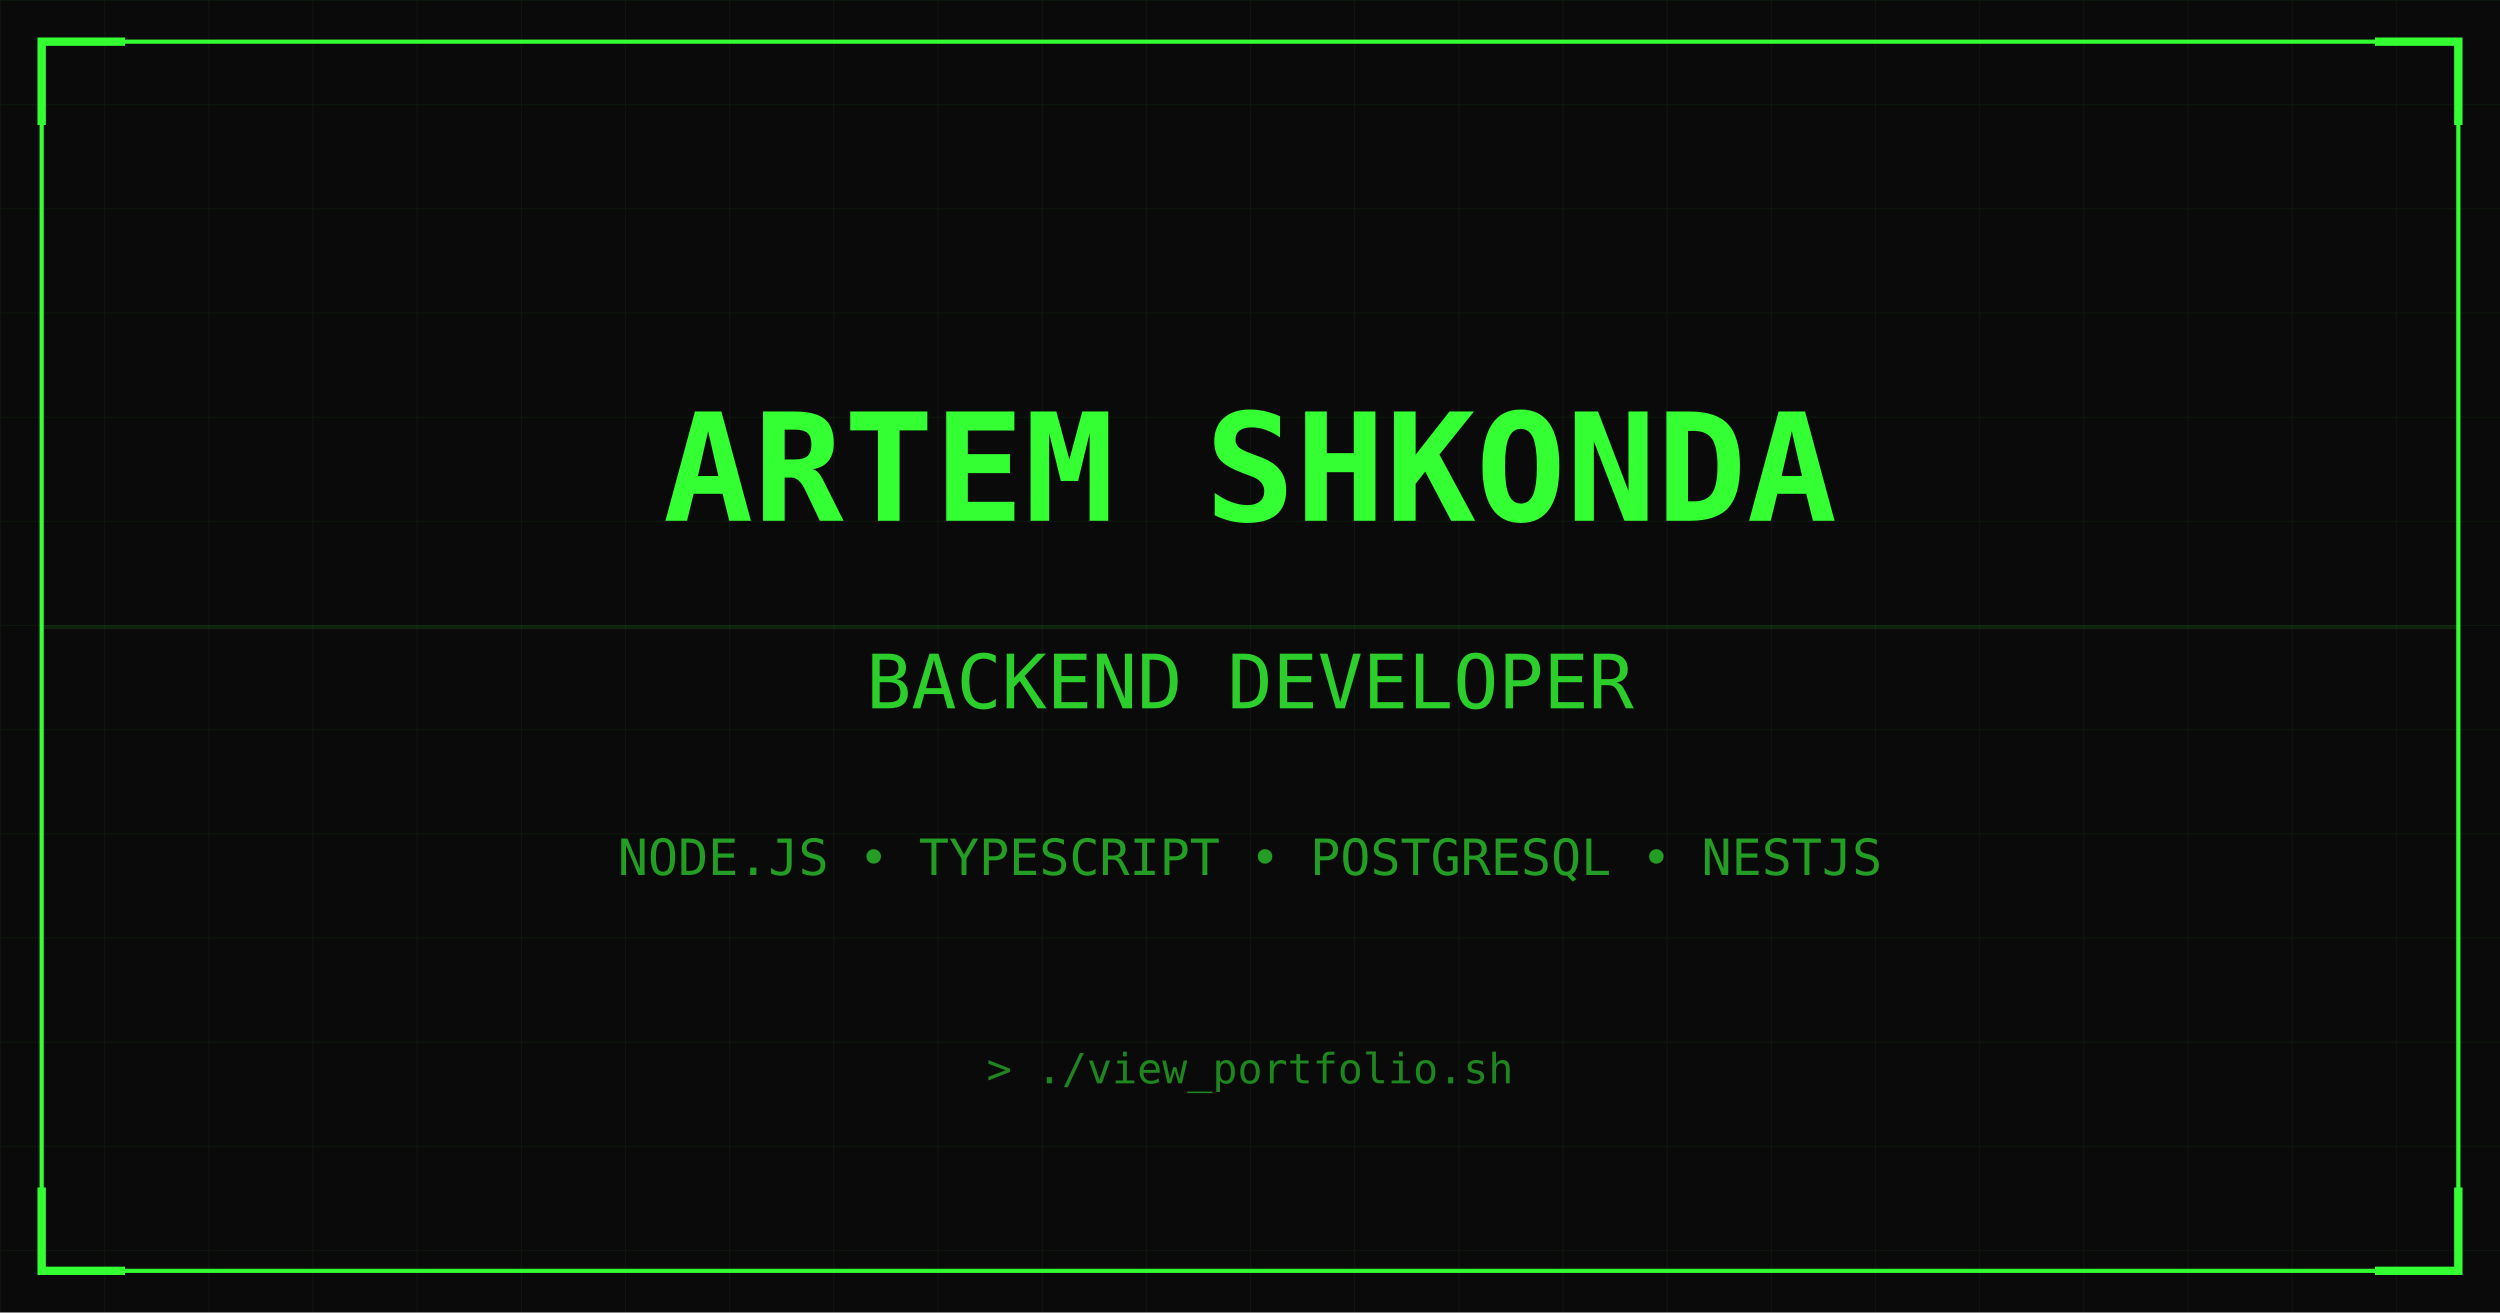
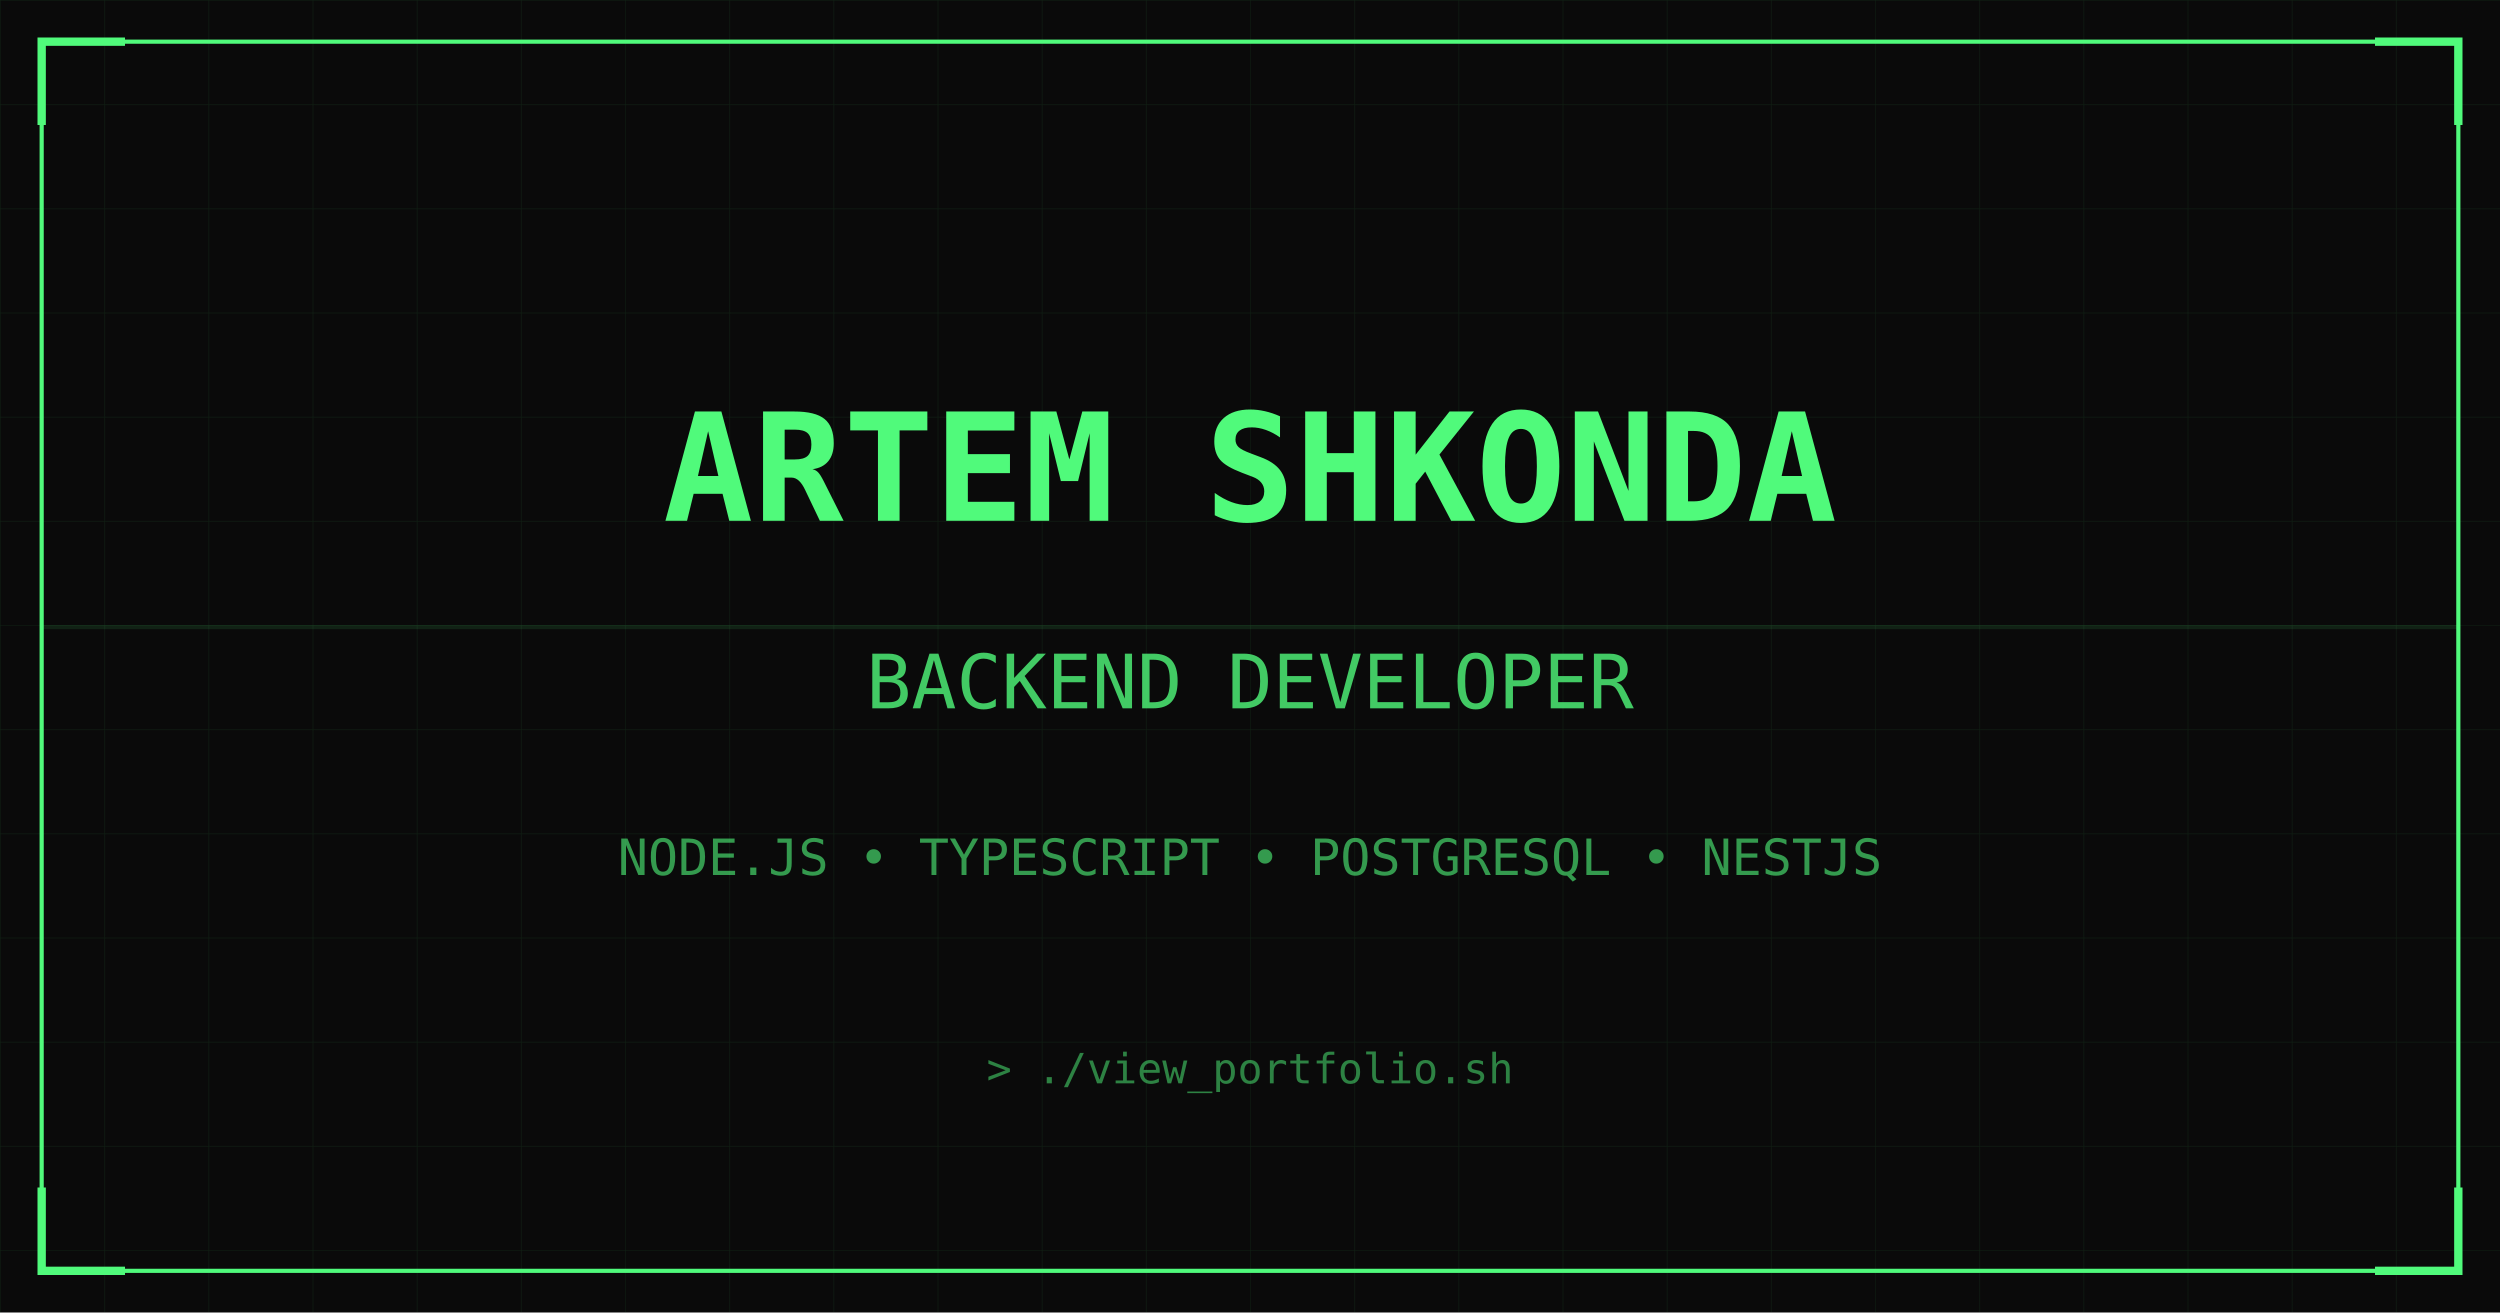
<svg xmlns="http://www.w3.org/2000/svg" viewBox="0 0 1200 630">
  <rect width="1200" height="630" fill="#0a0a0a" />
  <defs>
    <pattern id="grid" width="50" height="50" patternUnits="userSpaceOnUse">
-       <path d="M 50 0 L 0 0 0 50" fill="none" stroke="#33ff33" stroke-width="0.5" opacity="0.1" />
+       <path d="M 50 0 L 0 0 0 50" fill="none" stroke="#50fa7b" stroke-width="0.5" opacity="0.1" />
    </pattern>
  </defs>
  <rect width="1200" height="630" fill="url(#grid)" />
-   <rect x="20" y="20" width="1160" height="590" fill="none" stroke="#33ff33" stroke-width="2" />
-   <path d="M 20 60 L 20 20 L 60 20" fill="none" stroke="#33ff33" stroke-width="4" />
-   <path d="M 1140 20 L 1180 20 L 1180 60" fill="none" stroke="#33ff33" stroke-width="4" />
-   <path d="M 20 570 L 20 610 L 60 610" fill="none" stroke="#33ff33" stroke-width="4" />
-   <path d="M 1140 610 L 1180 610 L 1180 570" fill="none" stroke="#33ff33" stroke-width="4" />
-   <text x="600" y="250" font-family="monospace" font-size="72" font-weight="bold" fill="#33ff33" text-anchor="middle">ARTEM SHKONDA</text>
-   <text x="600" y="340" font-family="monospace" font-size="36" fill="#33ff33" text-anchor="middle" opacity="0.8">BACKEND DEVELOPER</text>
-   <text x="600" y="420" font-family="monospace" font-size="24" fill="#33ff33" text-anchor="middle" opacity="0.6">NODE.JS • TYPESCRIPT • POSTGRESQL • NESTJS</text>
-   <text x="600" y="520" font-family="monospace" font-size="20" fill="#33ff33" text-anchor="middle" opacity="0.5">&gt; ./view_portfolio.sh</text>
-   <rect x="20" y="300" width="1160" height="2" fill="#33ff33" opacity="0.1" />
+   <rect x="20" y="20" width="1160" height="590" fill="none" stroke="#50fa7b" stroke-width="2" />
+   <path d="M 20 60 L 20 20 L 60 20" fill="none" stroke="#50fa7b" stroke-width="4" />
+   <path d="M 1140 20 L 1180 20 L 1180 60" fill="none" stroke="#50fa7b" stroke-width="4" />
+   <path d="M 20 570 L 20 610 L 60 610" fill="none" stroke="#50fa7b" stroke-width="4" />
+   <path d="M 1140 610 L 1180 610 L 1180 570" fill="none" stroke="#50fa7b" stroke-width="4" />
+   <text x="600" y="250" font-family="monospace" font-size="72" font-weight="bold" fill="#50fa7b" text-anchor="middle">ARTEM SHKONDA</text>
+   <text x="600" y="340" font-family="monospace" font-size="36" fill="#50fa7b" text-anchor="middle" opacity="0.8">BACKEND DEVELOPER</text>
+   <text x="600" y="420" font-family="monospace" font-size="24" fill="#50fa7b" text-anchor="middle" opacity="0.6">NODE.JS • TYPESCRIPT • POSTGRESQL • NESTJS</text>
+   <text x="600" y="520" font-family="monospace" font-size="20" fill="#50fa7b" text-anchor="middle" opacity="0.5">&gt; ./view_portfolio.sh</text>
+   <rect x="20" y="300" width="1160" height="2" fill="#50fa7b" opacity="0.1" />
</svg>
